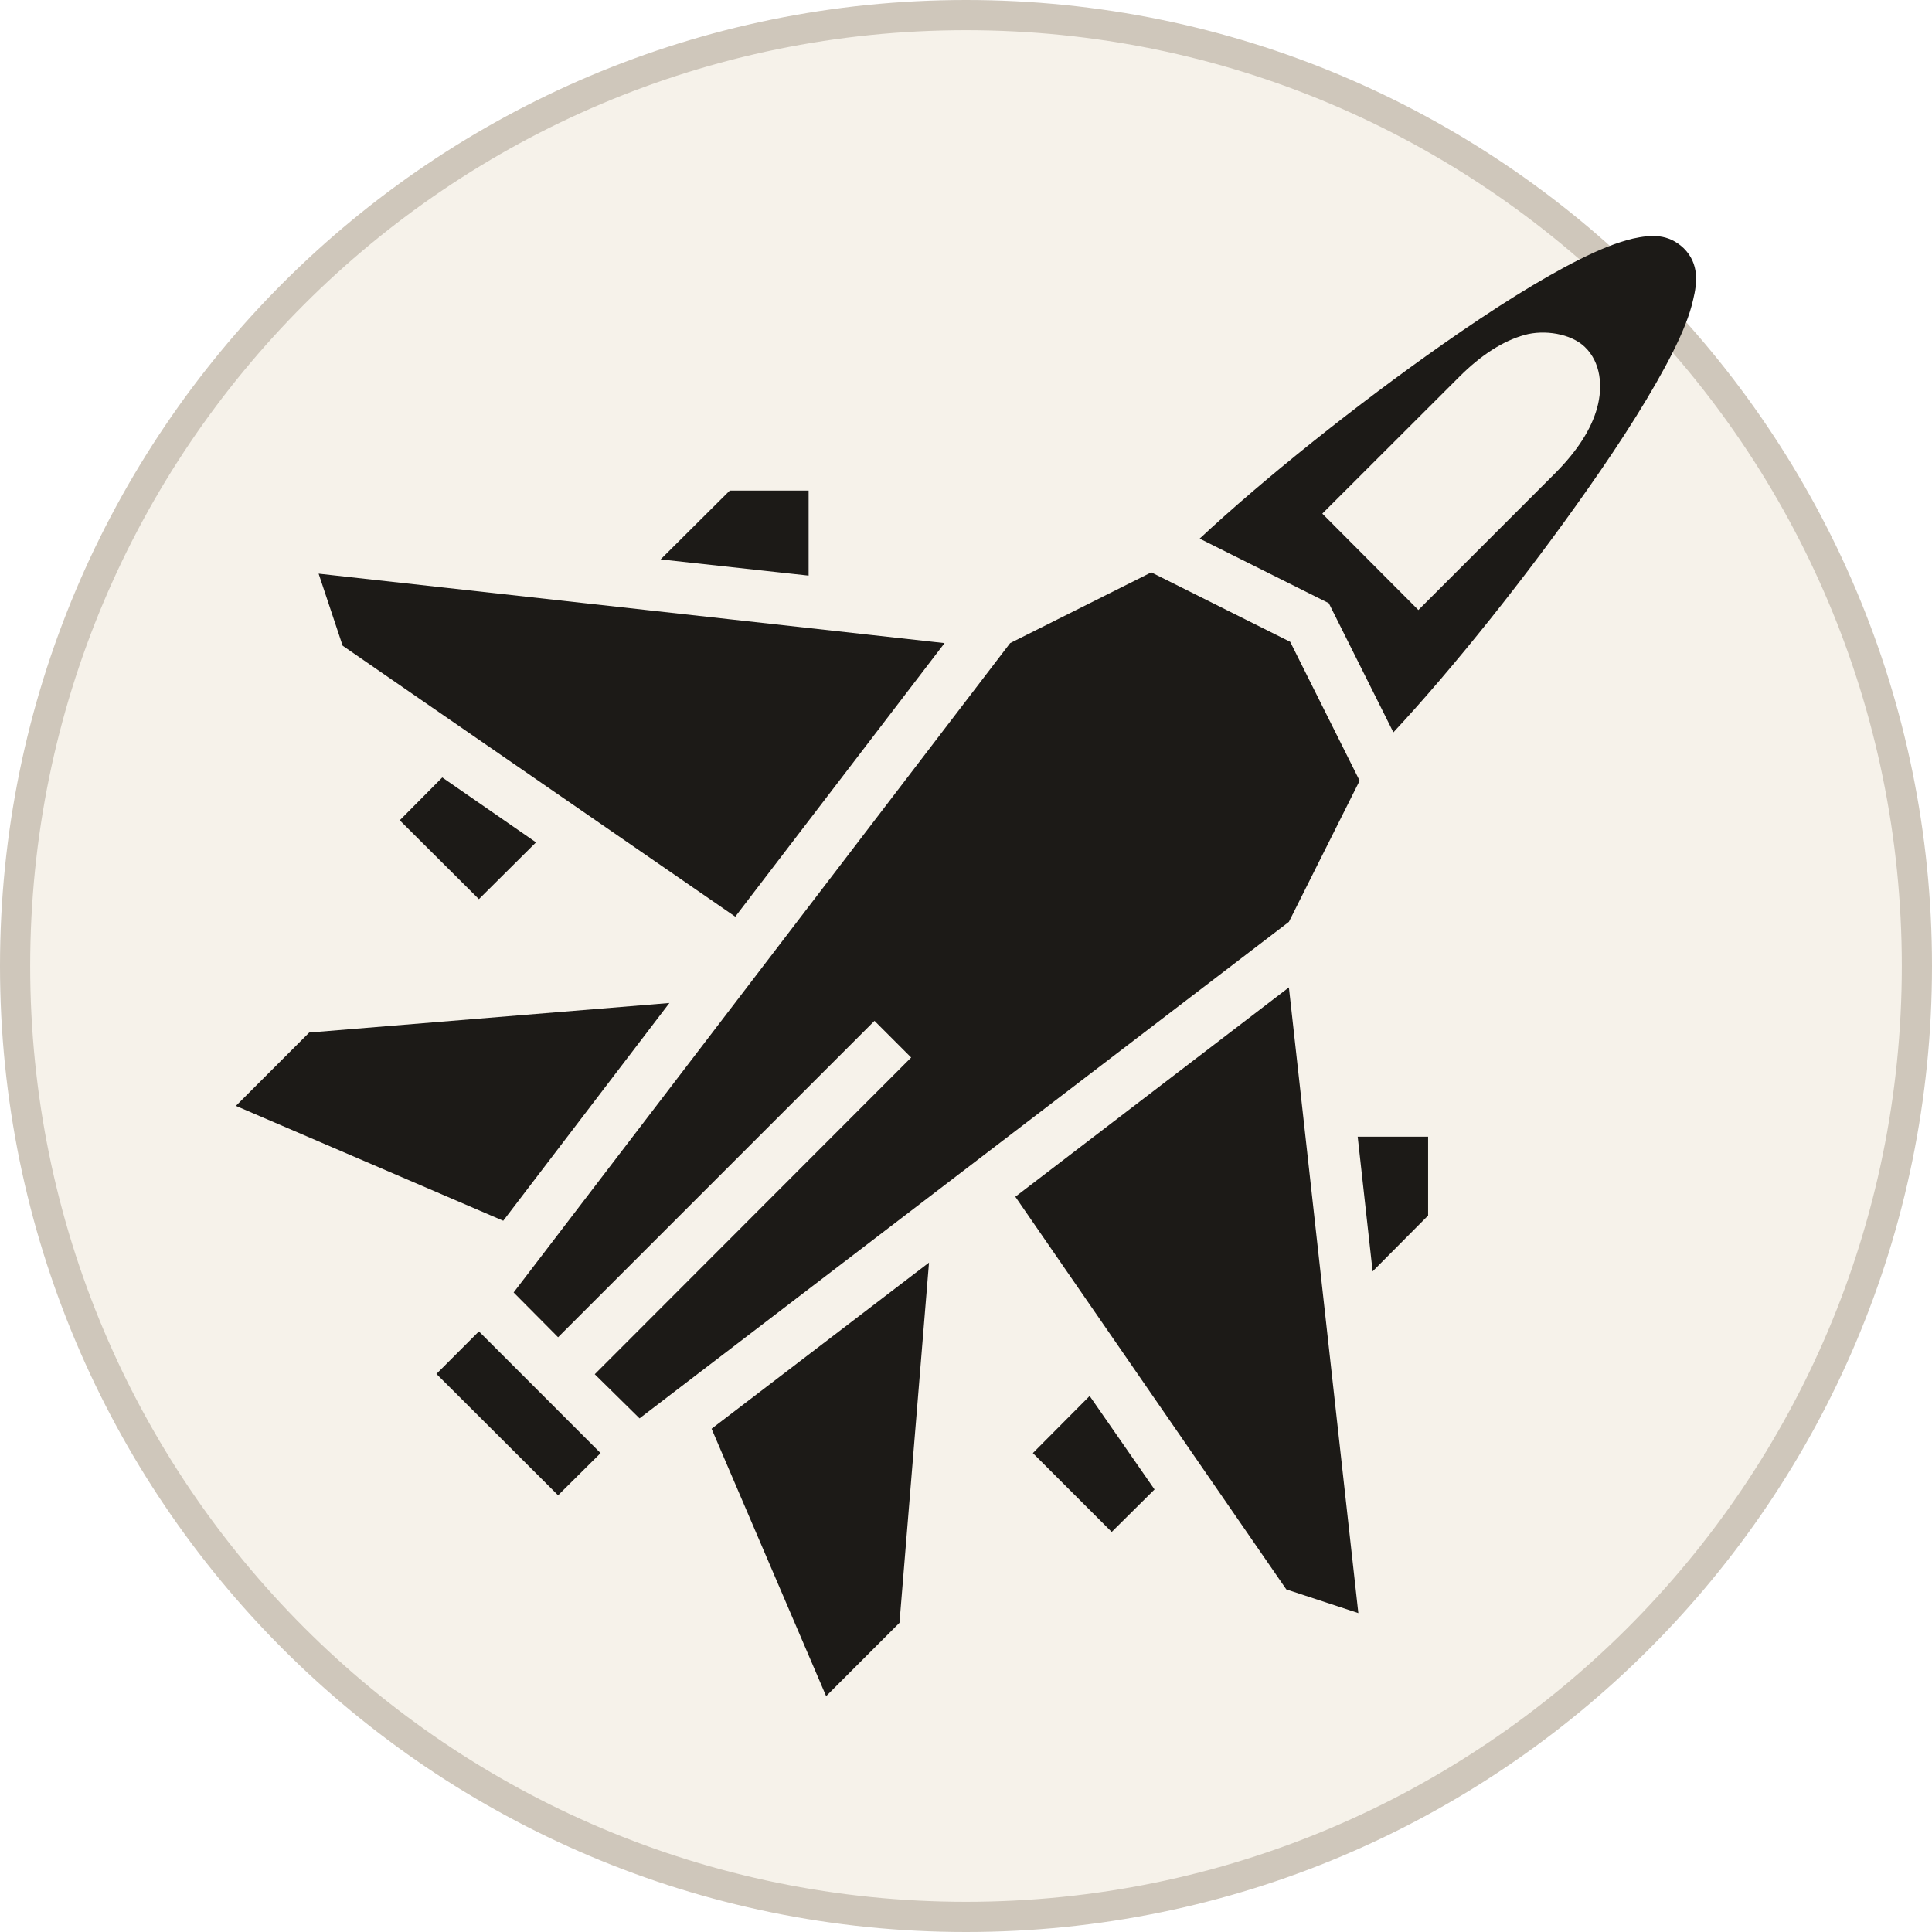
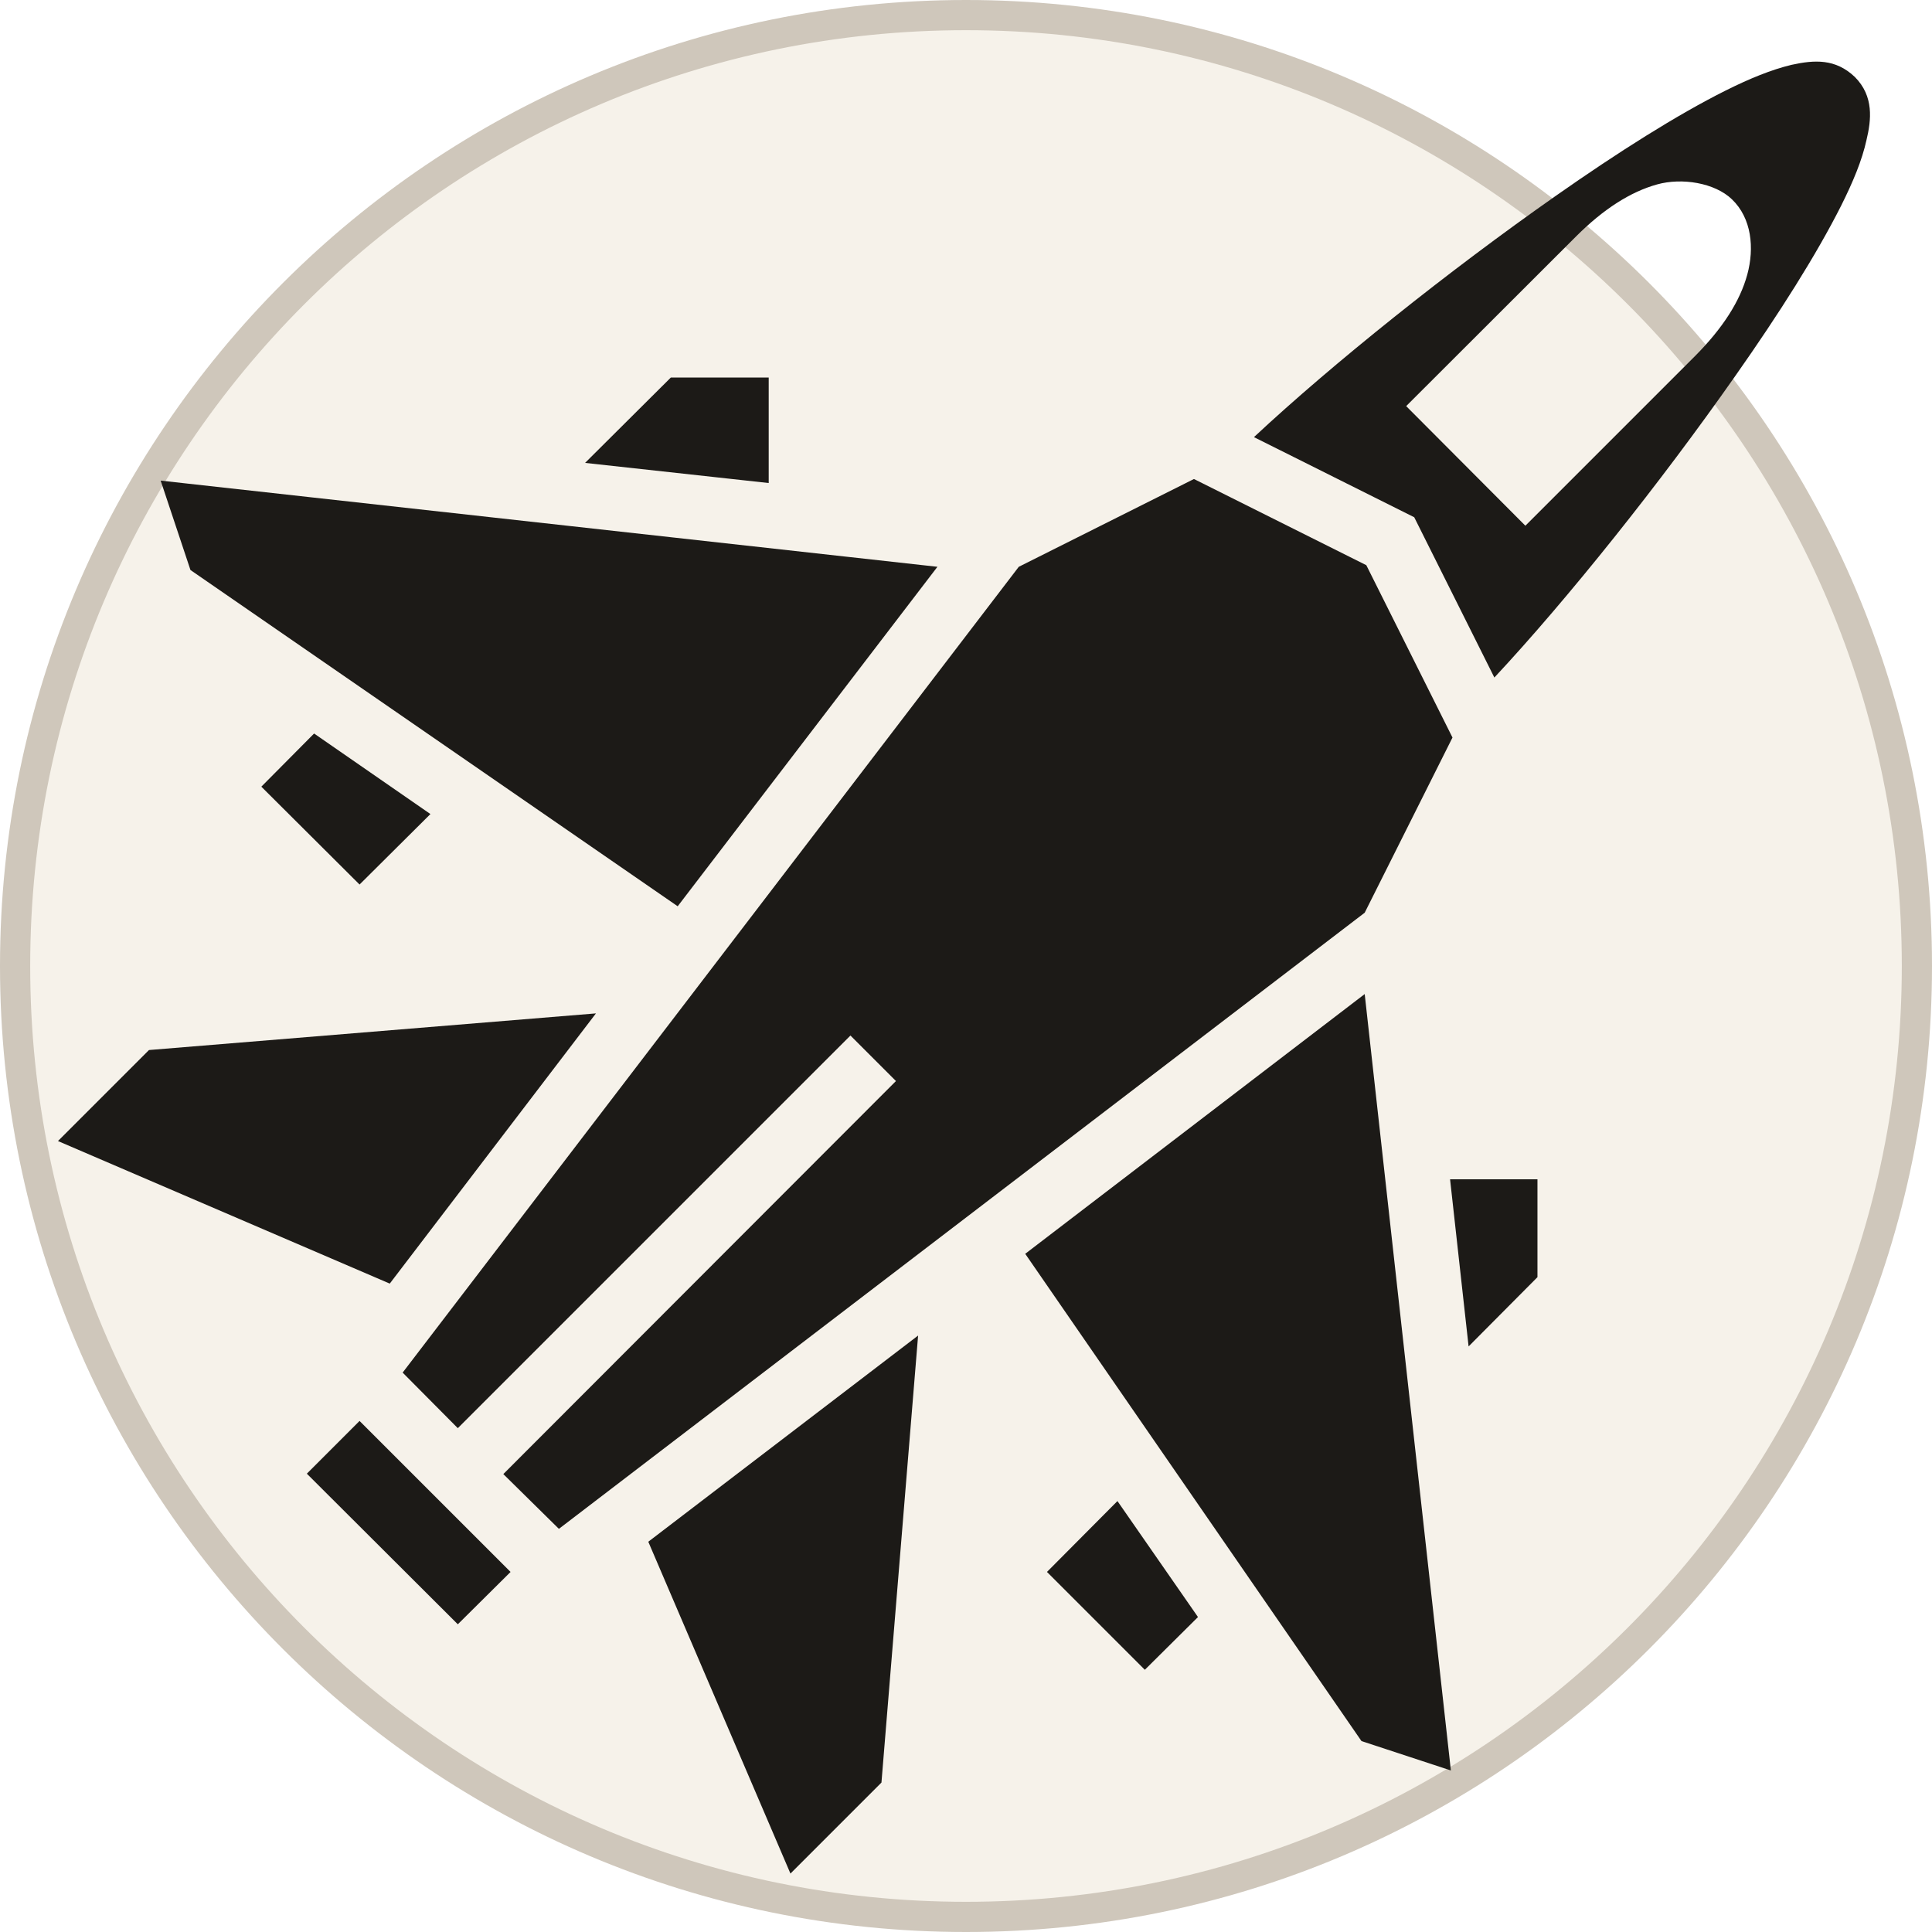
<svg xmlns="http://www.w3.org/2000/svg" viewBox="0 0 512 512" fill="#1c1a17">
  <circle cx="256" cy="256" r="252" fill="#f6f2ea" stroke="#cfc7bb" stroke-width="8" />
-   <g transform="translate(35.84 35.84) scale(0.86)">
+   <g transform="translate(-17.73 -16.81) scale(1.0672)">
    <path d="M461.5 31.85c-5 1.2-10.4 3.4-16.4 6.4-12 6-26.7 15.3-42.1 26.1-26.7 18.7-55.5 41.75-75 59.95l39.8 19.9 19.9 39.8c18.2-19.5 41.2-48.3 59.9-75 10.8-15.35 20.1-30.05 26.2-42.15 3-6 5.2-11.3 6.3-16.3 1.2-5 1.9-10.9-2.9-15.7-4.8-4.56-10-4.25-15.7-3zm-14.8 33.4c4.9 4.71 5.6 12.1 3.8 18.7-1.8 6.6-6.1 13.3-12.9 20.15l-42.2 42.2-29.6-29.7L408 74.45c6.8-6.8 13.5-11.06 20.1-12.9 6.1-1.71 14.3-.44 18.6 3.7zM183.2 109.5l-21.3 21.2 45.6 5v-26.2zm129.9 25.2l-43.5 21.8-153 200.1 13.7 13.8 97.5-97.5 11.3 11.3c-32.5 32.5-65 65.1-97.5 97.6l13.8 13.6 200.1-153 21.8-43.5-21.4-42.8zm-256.59.4l7.4 22.2 120.99 83.5 64.5-84.3zm38.1 62.8l-13.1 13.2 24.39 24.3 17.6-17.5zm260.89 64.7l-84.3 64.5 83.5 121 22.2 7.3zm-190.9 4.8l-110.99 9.1-22.6 22.6 82.39 35.4zm212.1 41.2l4.6 41.5 17.1-17.2v-24.3zm-132.1 38.8l-67 51.2 35.3 82.4 22.6-22.6zm-138.7 21.2l-13.09 13.1 37.49 37.4 13.1-13zm188.2 19.9l-17.5 17.6 24.3 24.3 13.2-13.1z" />
  </g>
</svg>
